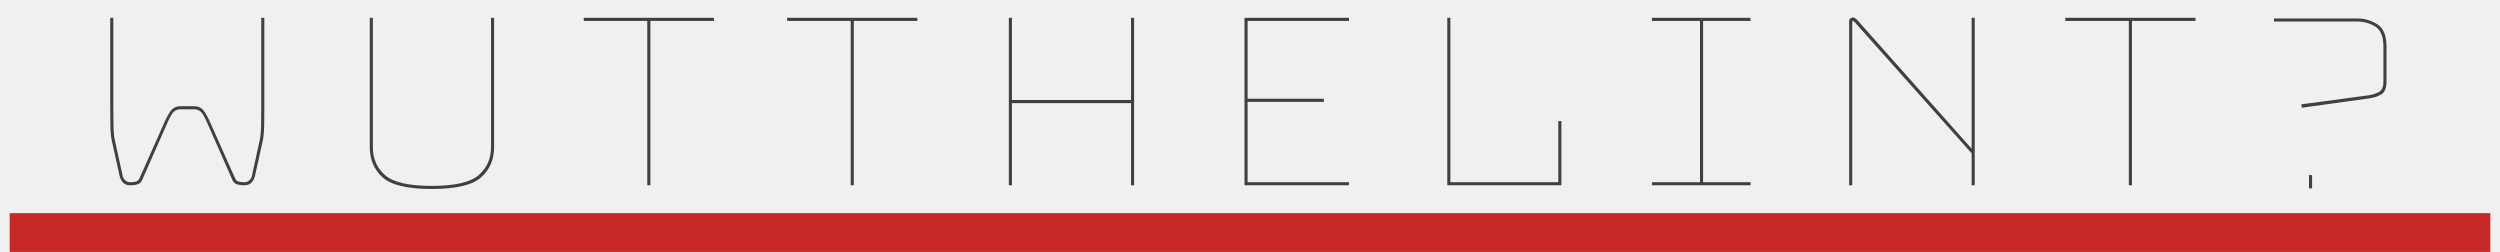
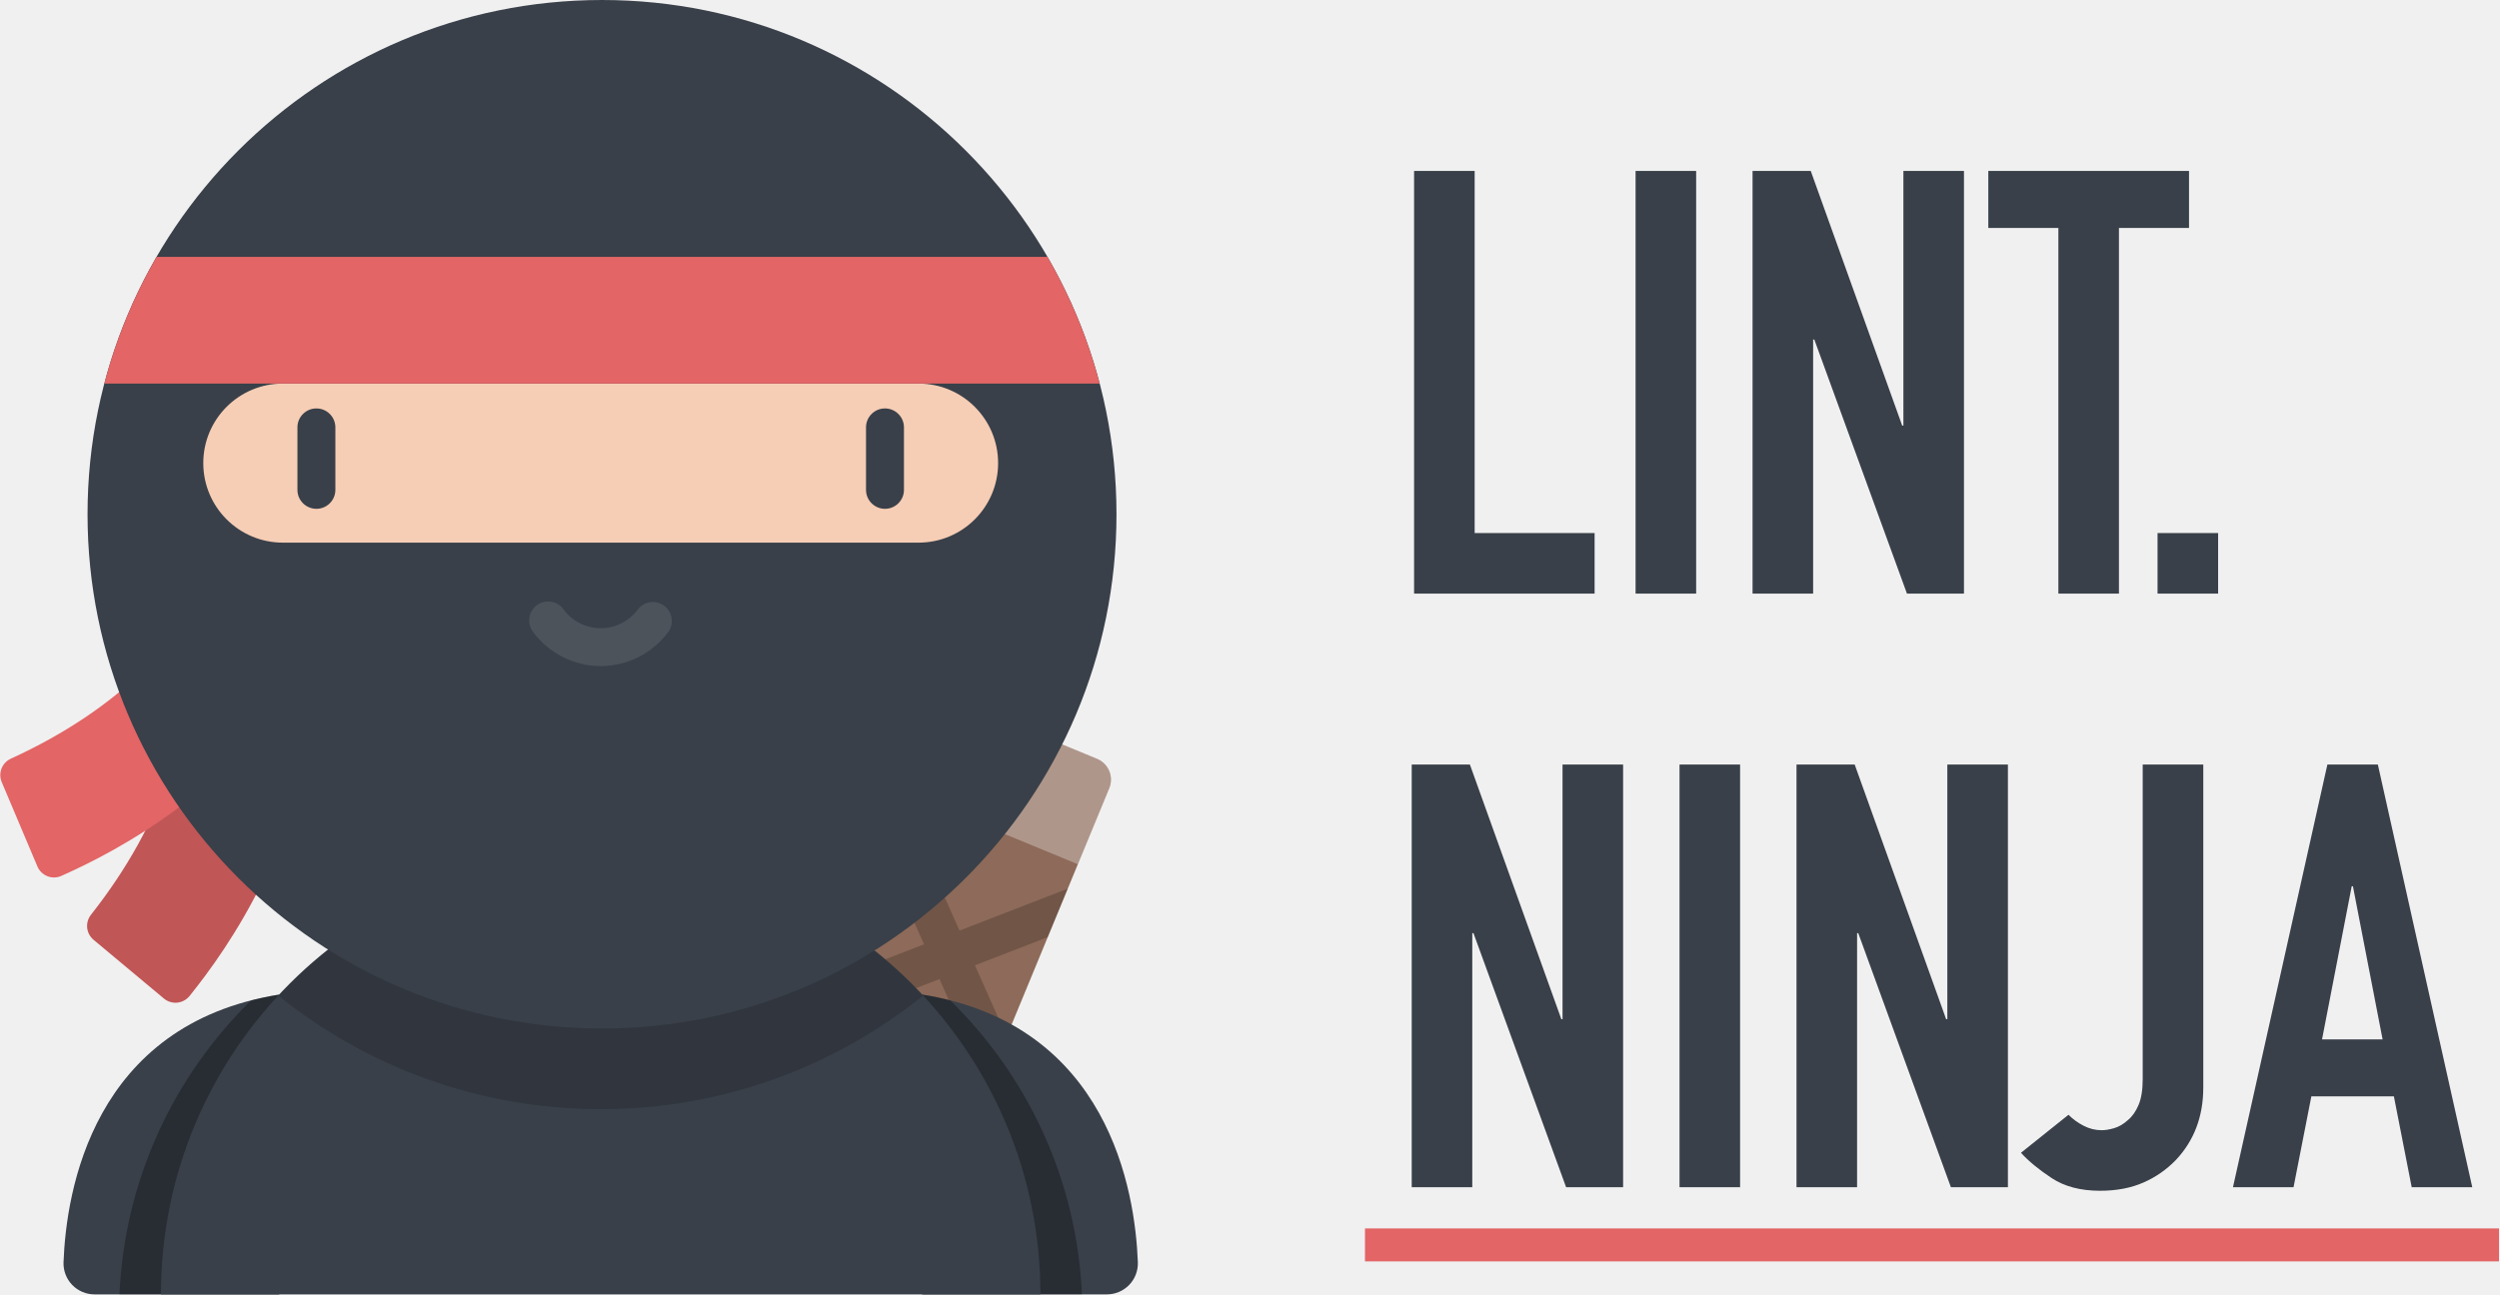
- <svg xmlns="http://www.w3.org/2000/svg" width="129px" height="13px" viewBox="0 0 129 13" version="1.1">
-   <defs />
-   <g id="Page-1" stroke="none" stroke-width="1" fill="none" fill-rule="evenodd">
-     <g id="Group" transform="translate(1, -3)">
-       <path d="M9.024,8.48 C9.195,8.48 9.333,8.531 9.44,8.632 C9.547,8.733 9.669,8.933 9.808,9.232 L11.12,12.176 C11.163,12.283 11.227,12.347 11.312,12.368 C11.397,12.389 11.477,12.4 11.552,12.4 L11.632,12.4 C11.717,12.4 11.797,12.365 11.872,12.296 C11.947,12.227 11.989,12.149 12,12.064 L12.4,10.24 C12.443,10.037 12.467,9.776 12.472,9.456 C12.477,9.136 12.48,8.859 12.48,8.624 L12.48,3.92 L12.64,3.92 L12.64,8.64 C12.64,8.875 12.637,9.152 12.632,9.472 C12.627,9.792 12.603,10.053 12.56,10.256 L12.16,12.064 C12.117,12.235 12.051,12.36 11.96,12.44 C11.869,12.52 11.76,12.56 11.632,12.56 L11.52,12.56 C11.424,12.56 11.323,12.541 11.216,12.504 C11.109,12.467 11.035,12.395 10.992,12.288 L9.68,9.312 C9.552,9.024 9.443,8.84 9.352,8.76 C9.261,8.68 9.152,8.64 9.024,8.64 L8.304,8.64 C8.176,8.64 8.067,8.68 7.976,8.76 C7.885,8.84 7.776,9.024 7.648,9.312 L6.336,12.288 C6.293,12.395 6.219,12.467 6.112,12.504 C6.005,12.541 5.904,12.56 5.808,12.56 L5.696,12.56 C5.568,12.56 5.459,12.52 5.368,12.44 C5.277,12.36 5.211,12.235 5.168,12.064 L4.768,10.256 C4.725,10.053 4.701,9.792 4.696,9.472 C4.691,9.152 4.688,8.875 4.688,8.64 L4.688,3.92 L4.848,3.92 L4.848,8.624 C4.848,8.859 4.851,9.136 4.856,9.456 C4.861,9.776 4.885,10.037 4.928,10.24 L5.328,12.064 C5.339,12.149 5.381,12.227 5.456,12.296 C5.531,12.365 5.611,12.4 5.696,12.4 L5.776,12.4 C5.851,12.4 5.931,12.389 6.016,12.368 C6.101,12.347 6.165,12.283 6.208,12.176 L7.52,9.232 C7.659,8.933 7.781,8.733 7.888,8.632 C7.995,8.531 8.133,8.48 8.304,8.48 L9.024,8.48 Z M18.08,3.92 L18.24,3.92 L18.24,10.592 C18.24,11.189 18.451,11.672 18.872,12.04 C19.293,12.408 20.096,12.592 21.28,12.592 C22.464,12.592 23.269,12.408 23.696,12.04 C24.123,11.672 24.336,11.189 24.336,10.592 L24.336,3.92 L24.496,3.92 L24.496,10.592 C24.496,11.232 24.272,11.752 23.824,12.152 C23.376,12.552 22.528,12.752 21.28,12.752 C20.032,12.752 19.187,12.552 18.744,12.152 C18.301,11.752 18.08,11.232 18.08,10.592 L18.08,3.92 Z M32.4,12.56 L32.4,4.08 L29.12,4.08 L29.12,3.92 L35.84,3.92 L35.84,4.08 L32.56,4.08 L32.56,12.56 L32.4,12.56 Z M42.896,12.56 L42.896,4.08 L39.616,4.08 L39.616,3.92 L46.336,3.92 L46.336,4.08 L43.056,4.08 L43.056,12.56 L42.896,12.56 Z M51.056,12.56 L51.056,3.92 L51.216,3.92 L51.216,8.16 L57.36,8.16 L57.36,3.92 L57.52,3.92 L57.52,12.56 L57.36,12.56 L57.36,8.32 L51.216,8.32 L51.216,12.56 L51.056,12.56 Z M68.608,12.4 L68.608,12.56 L63.216,12.56 L63.216,3.92 L68.608,3.92 L68.608,4.08 L63.376,4.08 L63.376,8.096 L67.312,8.096 L67.312,8.256 L63.376,8.256 L63.376,12.4 L68.608,12.4 Z M73.68,12.56 L73.68,3.92 L73.84,3.92 L73.84,12.4 L79.408,12.4 L79.408,9.248 L79.568,9.248 L79.568,12.56 L73.68,12.56 Z M89.328,12.56 L84.24,12.56 L84.24,12.4 L86.72,12.4 L86.72,4.08 L84.24,4.08 L84.24,3.92 L89.328,3.92 L89.328,4.08 L86.88,4.08 L86.88,12.4 L89.328,12.4 L89.328,12.56 Z M94.848,4.048 L100.736,10.672 L100.736,3.92 L100.896,3.92 L100.896,12.56 L100.736,12.56 L100.736,10.912 L94.688,4.128 C94.677,4.117 94.664,4.107 94.648,4.096 C94.632,4.085 94.619,4.08 94.608,4.08 C94.597,4.08 94.589,4.085 94.584,4.096 C94.579,4.107 94.576,4.117 94.576,4.128 L94.576,12.56 L94.416,12.56 L94.416,4.096 C94.416,4.032 94.437,3.984 94.48,3.952 C94.523,3.92 94.565,3.904 94.608,3.904 C94.651,3.904 94.688,3.915 94.72,3.936 C94.752,3.957 94.795,3.995 94.848,4.048 Z M108.848,12.56 L108.848,4.08 L105.568,4.08 L105.568,3.92 L112.288,3.92 L112.288,4.08 L109.008,4.08 L109.008,12.56 L108.848,12.56 Z M117.776,8.56 L117.744,8.384 L121.2,7.92 C121.403,7.888 121.584,7.832 121.744,7.752 C121.904,7.672 121.984,7.493 121.984,7.216 L121.984,5.408 C121.984,4.885 121.843,4.539 121.56,4.368 C121.277,4.197 120.971,4.112 120.64,4.112 L116.336,4.112 L116.336,3.952 L120.64,3.952 C121.003,3.952 121.344,4.051 121.664,4.248 C121.984,4.445 122.144,4.832 122.144,5.408 L122.144,7.216 C122.144,7.547 122.053,7.765 121.872,7.872 C121.691,7.979 121.477,8.048 121.232,8.08 L117.776,8.56 Z M118.144,12.72 L118.144,12.032 L118.304,12.032 L118.304,12.72 L118.144,12.72 Z" id="wutthelint?" fill="#404040" />
-       <path d="M0.5,15 L126.5,15" id="Line" stroke="#C62727" stroke-width="2" stroke-linecap="square" />
+ <svg xmlns="http://www.w3.org/2000/svg" width="303" height="157">
+   <g fill="none" fill-rule="evenodd">
+     <g fill-rule="nonzero">
+       <path d="M111.288 151.806l-18.84-7.778 23.207-56.202a2.728 2.728 0 0 1 3.562-1.48l13.798 5.697a2.728 2.728 0 0 1 1.48 3.562l-23.207 56.201z" fill="#8D6A59" />
+       <path fill="#000" opacity=".2" d="M129.463 107.792l-13.126 5.084-5.715-12.862-2.424 5.871 3.845 8.654-8.831 3.42-2.425 5.872 13.126-5.083 5.715 12.862 2.425-5.872-3.846-8.654 8.832-3.42z" />
+       <path d="M130.688 104.828l-18.841-7.78 3.808-9.222a2.728 2.728 0 0 1 3.562-1.48l13.798 5.697a2.728 2.728 0 0 1 1.48 3.562l-3.807 9.223z" fill="#FFF" opacity=".3" />
+       <path d="M11.034 110.955C19.86 99.743 23.777 87.897 22.68 75.713l15.407-1.388c.985 10.939-1.043 21.757-6.029 32.155-3.16 6.591-6.767 11.454-9.077 14.325a2.187 2.187 0 0 1-3.106.309l-8.53-7.123a2.188 2.188 0 0 1-.31-3.036z" fill="#E36566" />
+       <path d="M11.034 110.955C19.86 99.743 23.777 87.897 22.68 75.713l15.407-1.388c.985 10.939-1.043 21.757-6.029 32.155-3.16 6.591-6.767 11.454-9.077 14.325a2.187 2.187 0 0 1-3.106.309l-8.53-7.123a2.188 2.188 0 0 1-.31-3.036z" fill="#000" opacity=".15" />
+       <path d="M1.32 92.019c12.977-5.935 21.878-14.68 26.474-26.016l14.336 5.81c-4.126 10.178-10.878 18.872-20.067 25.839-5.826 4.417-11.257 7.092-14.624 8.589a2.186 2.186 0 0 1-2.904-1.146L.207 94.86A2.188 2.188 0 0 1 1.32 92.02z" fill="#E36566" />
+       <path d="M33.852 120.634c-22.625 3.617-25.827 23.849-26.15 32.472a3.758 3.758 0 0 0 3.76 3.894h22.39v-36.366z" fill="#394049" />
+       <path d="M30.452 121.34c-9.346 9.148-15.34 21.705-15.968 35.66h19.369v-36.366c-1.188.19-2.318.43-3.4.707z" fill="#000" opacity=".3" />
+       <path d="M111.813 120.634c22.626 3.617 25.827 23.849 26.15 32.472a3.758 3.758 0 0 1-3.76 3.894h-22.39v-36.366z" fill="#394049" />
+       <path d="M115.213 121.34c9.347 9.148 15.34 21.705 15.97 35.66h-19.37v-36.366c1.188.19 2.317.43 3.4.707z" fill="#000" opacity=".3" />
+       <path d="M126.15 157c0-29.443-23.871-53.312-53.317-53.312S19.517 127.557 19.517 157h106.632z" fill="#394049" />
+       <path d="M72.833 103.688c-15.449 0-29.36 6.573-39.098 17.071 10.697 8.615 24.294 13.776 39.098 13.776 14.804 0 28.401-5.16 39.098-13.776-9.738-10.498-23.649-17.07-39.098-17.07z" fill="#000" opacity=".15" />
+       <ellipse fill="#394049" cx="72.993" cy="62.374" rx="62.379" ry="62.374" />
+       <path d="M111.371 65.819H34.295c-5.328 0-9.648-4.32-9.648-9.648 0-5.328 4.32-9.647 9.648-9.647h77.077c5.328 0 9.648 4.32 9.648 9.647 0 5.329-4.32 9.648-9.649 9.648z" fill="#F6CDB5" />
+       <g fill="#394049">
+         <path d="M38.363 61.715a2.3 2.3 0 0 1-2.3-2.3v-7.574a2.3 2.3 0 1 1 4.6 0v7.575a2.3 2.3 0 0 1-2.3 2.3zM107.303 61.715a2.3 2.3 0 0 1-2.3-2.3v-7.574a2.3 2.3 0 1 1 4.6 0v7.575a2.3 2.3 0 0 1-2.3 2.3z" />
+       </g>
+       <path d="M72.833 80.795c-3.21 0-6.275-1.546-8.196-4.136a2.3 2.3 0 1 1 3.694-2.74 5.56 5.56 0 0 0 4.502 2.277 5.56 5.56 0 0 0 4.502-2.278 2.3 2.3 0 0 1 3.694 2.74 10.254 10.254 0 0 1-8.196 4.137z" fill="#FFF" opacity=".1" />
+       <path d="M127.008 31.16H18.978a61.98 61.98 0 0 0-6.33 15.364h120.689a61.999 61.999 0 0 0-6.33-15.365z" fill="#E36566" />
    </g>
+     <path d="M171.456 72V20.736h7.344v43.92h14.544V72h-21.888zm26.856 0V20.736h7.344V72h-7.344zm14.184 0V20.736h7.056l11.088 30.888h.144V20.736h7.344V72h-6.912l-11.232-30.816h-.144V72h-7.344zm37.08 0V27.648h-8.496v-6.912h24.336v6.912h-8.496V72h-7.344zm12.024 0v-7.344h7.344V72H261.6zm-90.432 72V92.736h7.056l11.088 30.888h.144V92.736h7.344V144h-6.912l-11.232-30.816h-.144V144h-7.344zm32.472 0V92.736h7.344V144h-7.344zm14.184 0V92.736h7.056l11.088 30.888h.144V92.736h7.344V144h-6.912l-11.232-30.816h-.144V144h-7.344zm49.32-51.264v39.168c0 3.504-1.104 6.432-3.312 8.784a12.28 12.28 0 0 1-3.924 2.736c-1.512.672-3.276 1.008-5.292 1.008-2.352 0-4.308-.516-5.868-1.548-1.56-1.032-2.796-2.052-3.708-3.06l5.76-4.608c.528.528 1.14.972 1.836 1.332.696.36 1.428.54 2.196.54.432 0 .936-.084 1.512-.252.576-.168 1.128-.492 1.656-.972.528-.432.96-1.044 1.296-1.836.336-.792.504-1.836.504-3.132v-38.16h7.344zm21.744 33.336l-3.6-18.576h-.144l-3.6 18.576h7.344zM270.744 144l11.448-51.264h6.12L299.76 144h-7.344l-2.16-11.016h-10.008L278.088 144h-7.344z" fill="#394049" />
+     <path d="M167.5 151H301" stroke="#E36566" stroke-width="4" stroke-linecap="square" />
  </g>
</svg>
